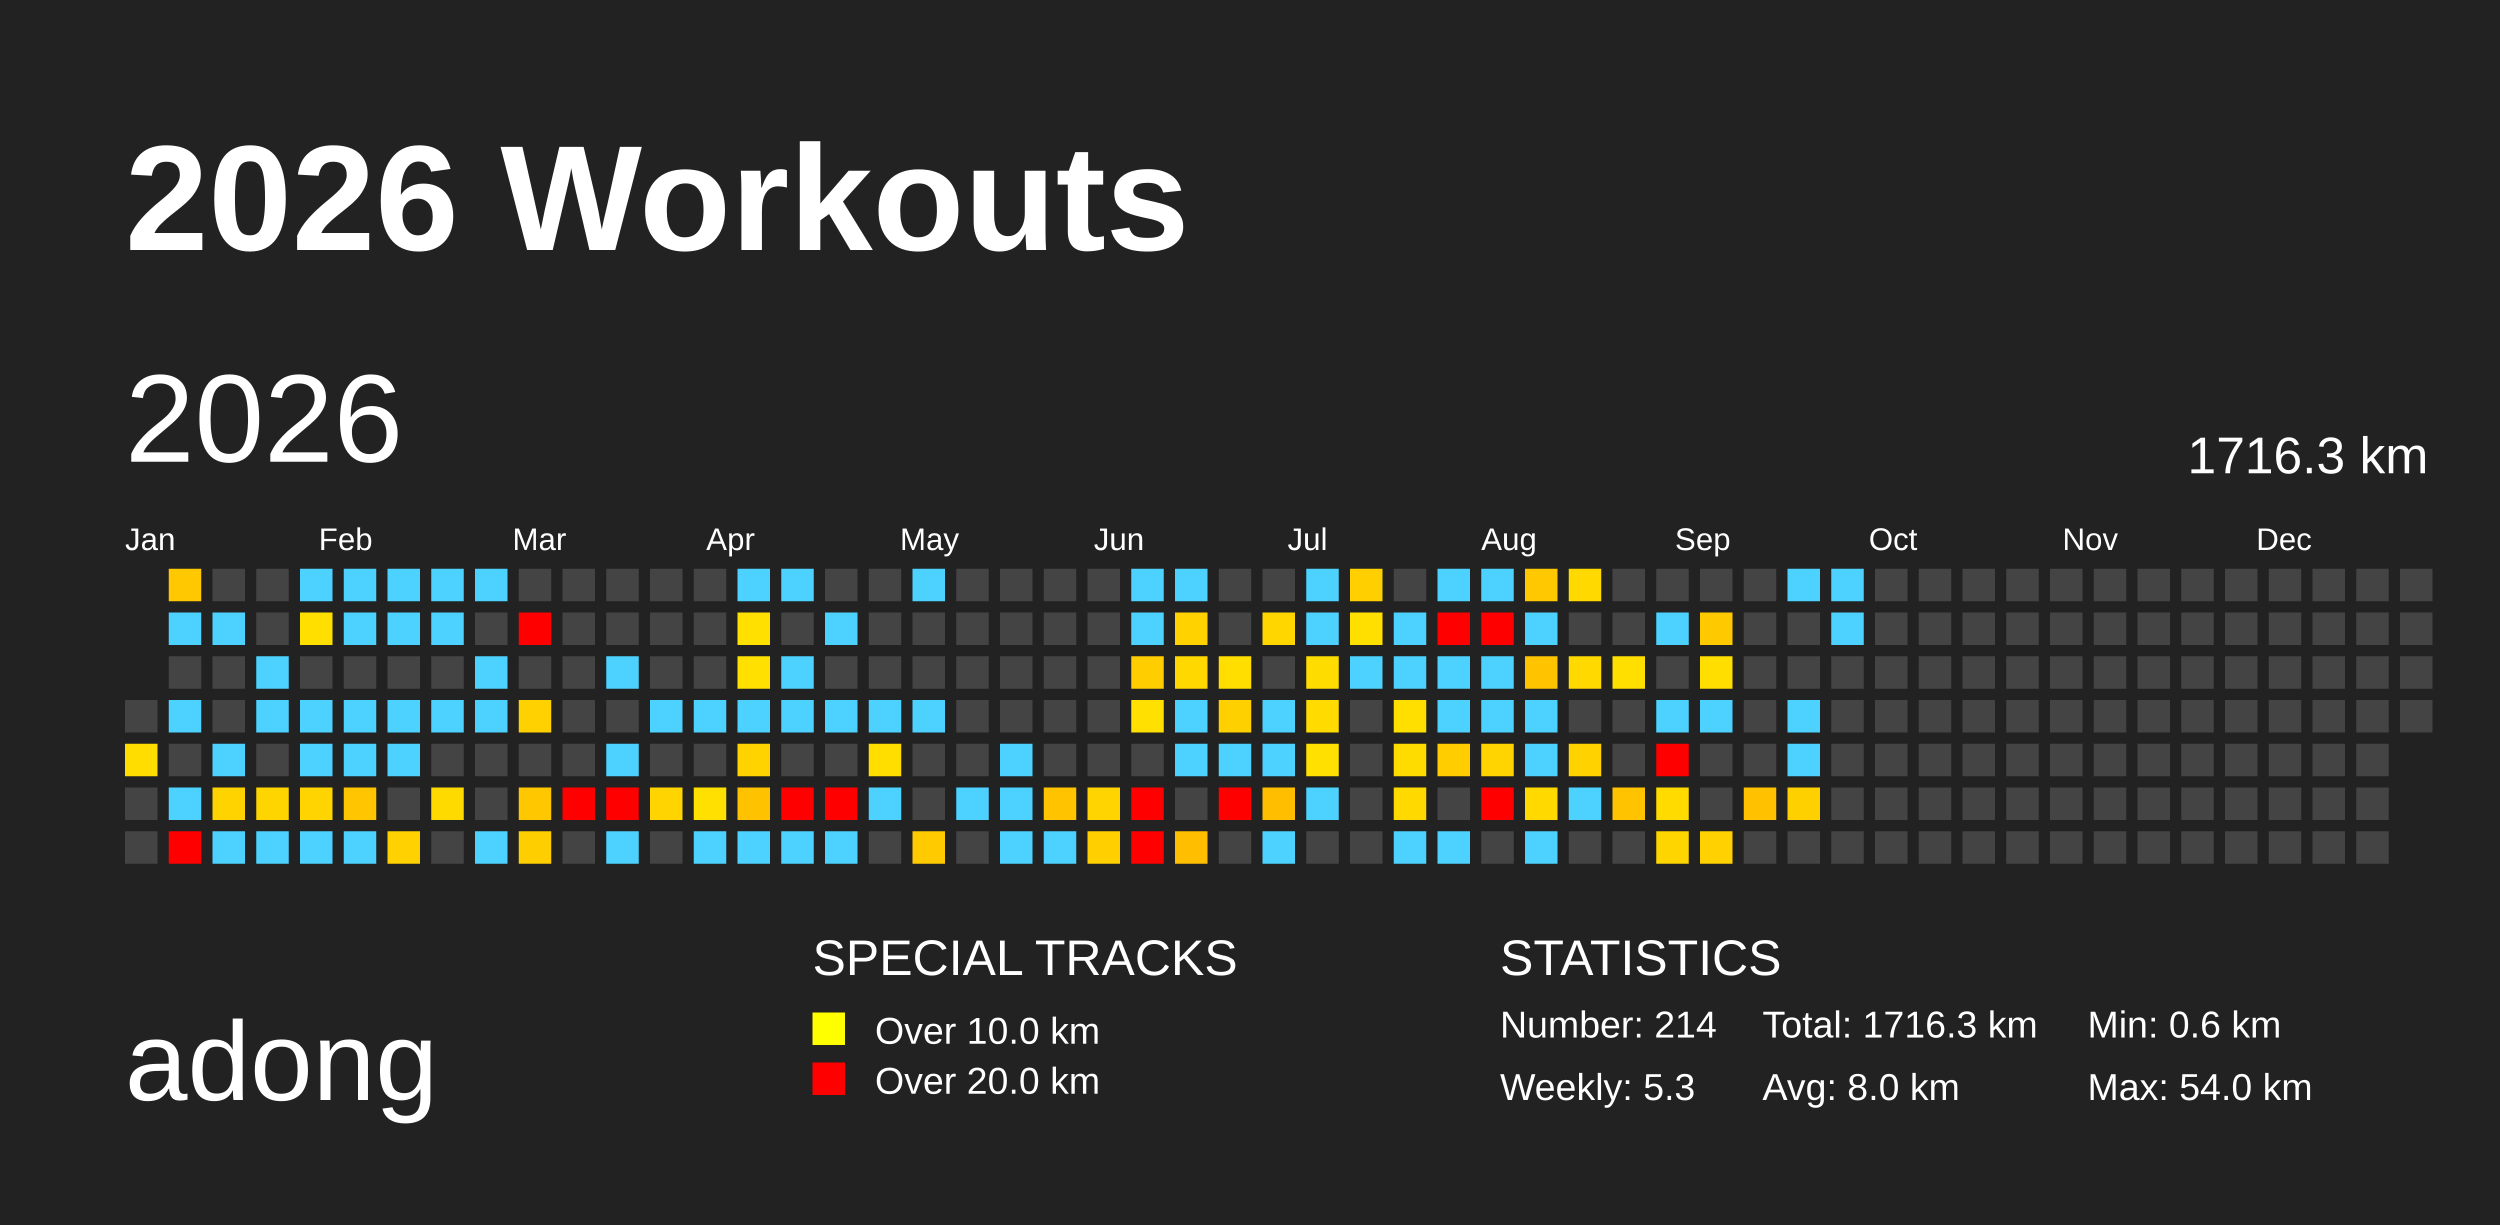
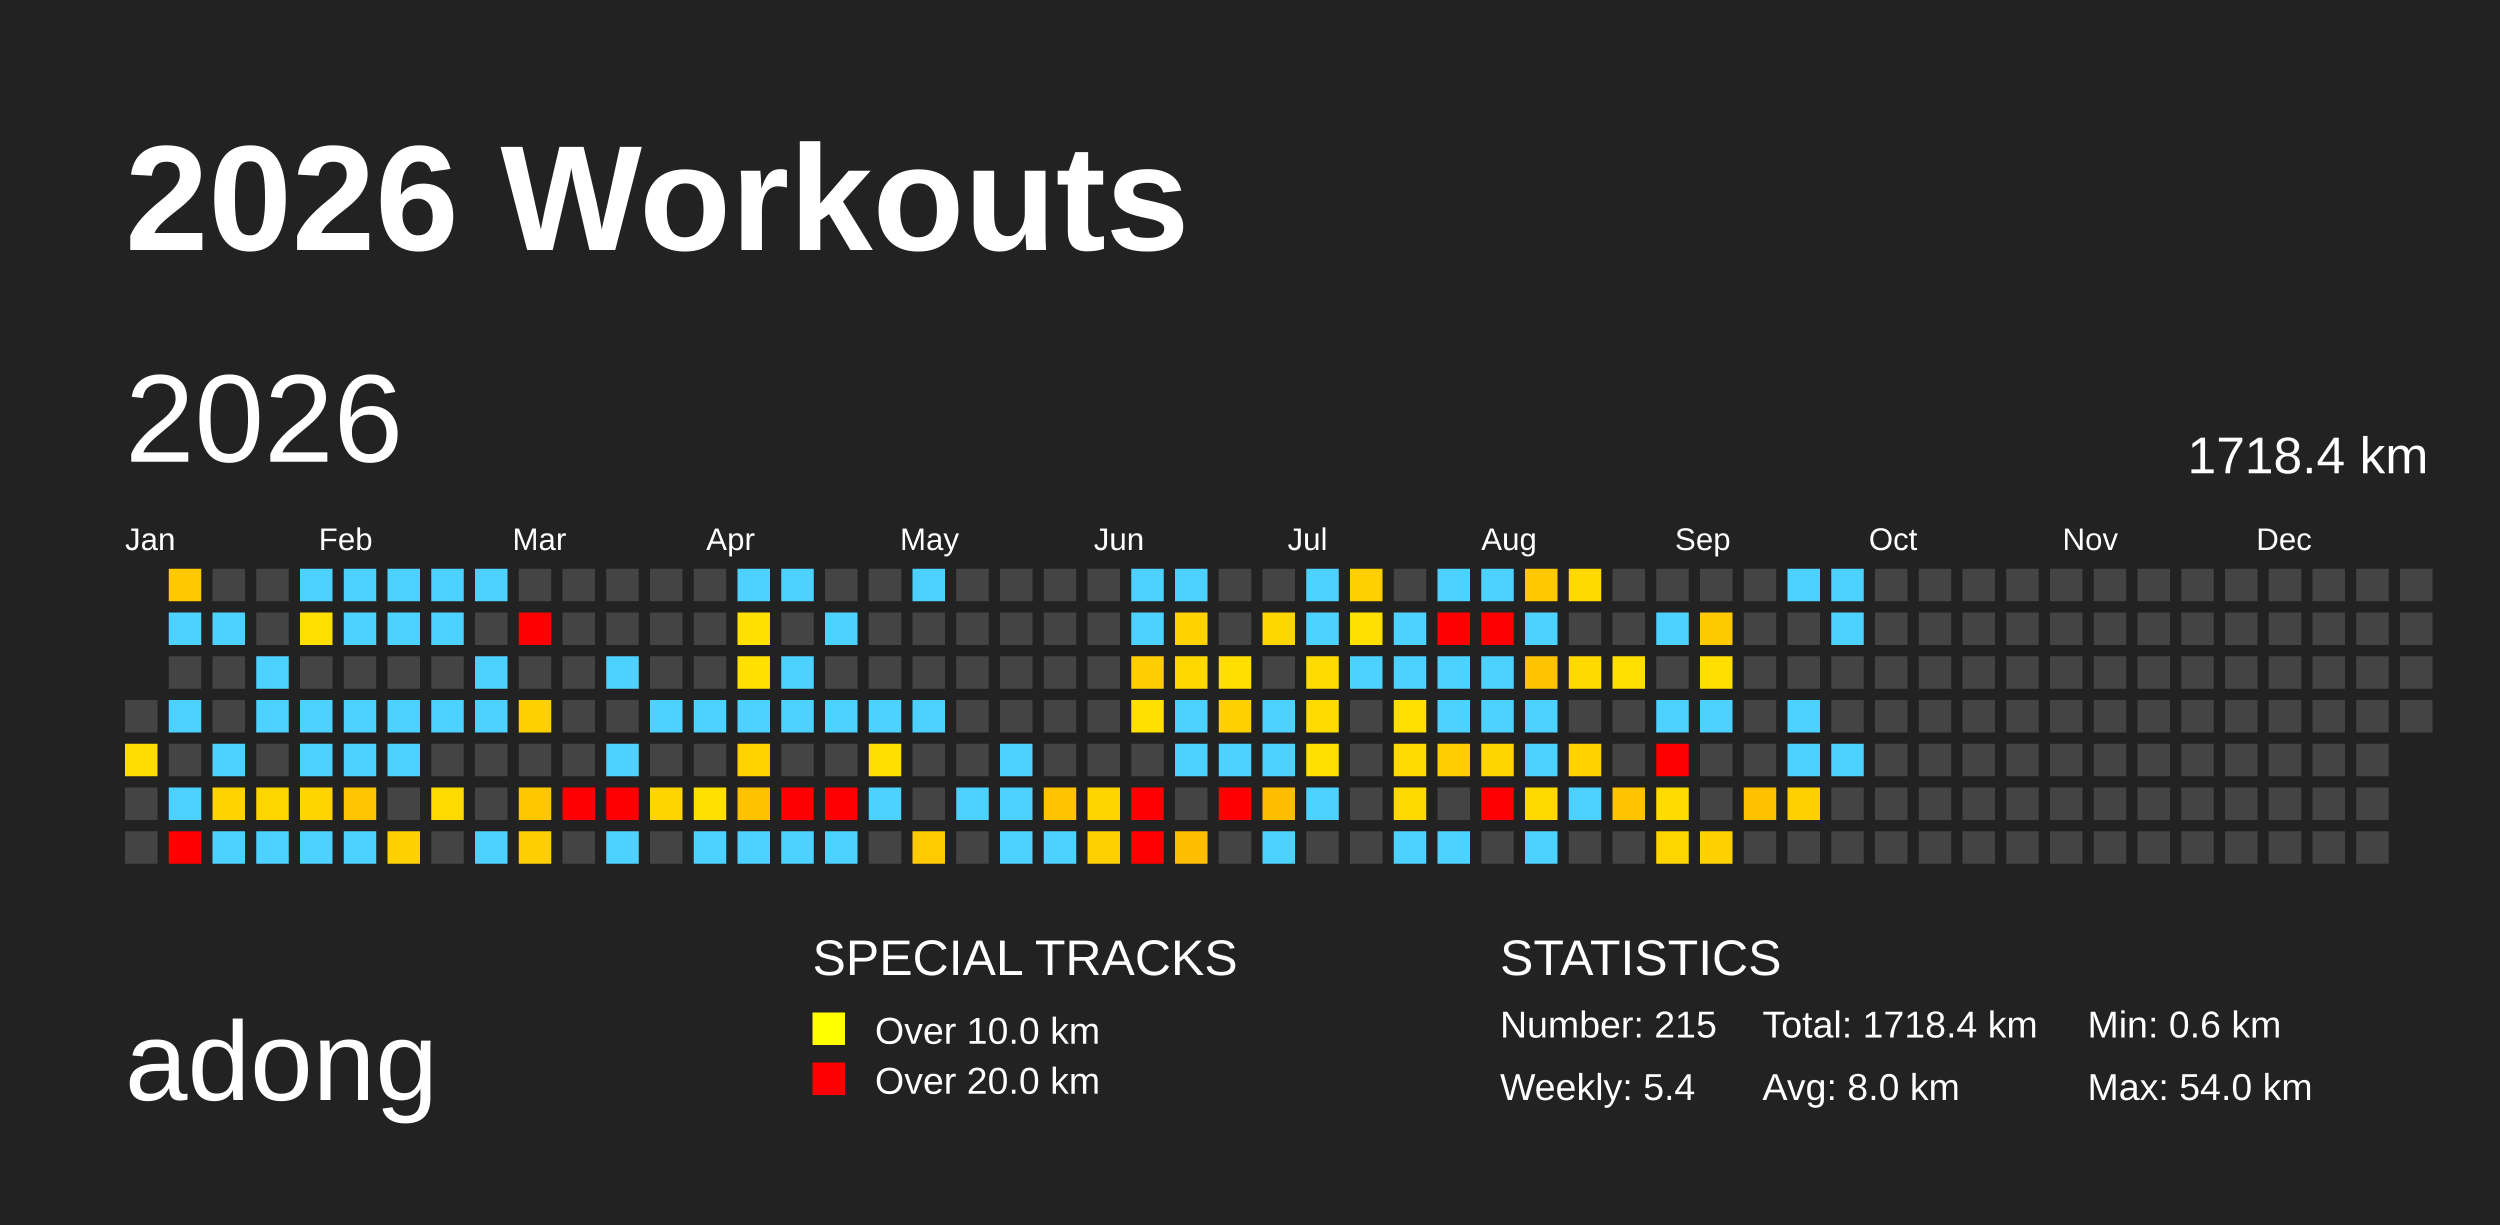
<svg xmlns="http://www.w3.org/2000/svg" baseProfile="full" height="98mm" version="1.1" viewBox="0,0,200,98" width="200mm">
  <defs>
    <pattern height="2" id="indoor-stripe" patternUnits="userSpaceOnUse" width="2">
      <line stroke="white" stroke-opacity="0.45" stroke-width="0.5" x1="0" x2="2" y1="2" y2="0" />
    </pattern>
  </defs>
  <rect fill="#222222" height="98" width="200" x="0" y="0" />
  <text fill="#FFFFFF" style="font-size:12px; font-family:Arial; font-weight:bold;" x="10" y="20">2026 Workouts</text>
  <text fill="#FFFFFF" style="font-size:9px; font-family:Arial" x="10" y="88">adong</text>
  <text fill="#FFFFFF" style="font-size:4px; font-family:Arial" x="65" y="78">SPECIAL TRACKS</text>
  <rect fill="yellow" height="2.6" width="2.6" x="65" y="81" />
  <text fill="#FFFFFF" style="font-size:3px; font-family:Arial" x="70" y="83.5">Over 10.0 km</text>
  <rect fill="red" height="2.6" width="2.6" x="65" y="85" />
  <text fill="#FFFFFF" style="font-size:3px; font-family:Arial" x="70" y="87.5">Over 20.0 km</text>
  <text fill="#FFFFFF" style="font-size:4px; font-family:Arial" x="120" y="78">STATISTICS</text>
-   <text fill="#FFFFFF" style="font-size:3px; font-family:Arial" x="120" y="83">Number: 214</text>
-   <text fill="#FFFFFF" style="font-size:3px; font-family:Arial" x="120" y="88">Weekly: 5.3</text>
-   <text fill="#FFFFFF" style="font-size:3px; font-family:Arial" x="141" y="83">Total: 1716.3 km</text>
+   <text fill="#FFFFFF" style="font-size:3px; font-family:Arial" x="120" y="83">Number: 215</text>
+   <text fill="#FFFFFF" style="font-size:3px; font-family:Arial" x="120" y="88">Weekly: 5.4</text>
+   <text fill="#FFFFFF" style="font-size:3px; font-family:Arial" x="141" y="83">Total: 1718.4 km</text>
  <text fill="#FFFFFF" style="font-size:3px; font-family:Arial" x="141" y="88">Avg: 8.0 km</text>
  <text fill="#FFFFFF" style="font-size:3px; font-family:Arial" x="167" y="83">Min: 0.6 km</text>
  <text fill="#FFFFFF" style="font-size:3px; font-family:Arial" x="167" y="88">Max: 54.0 km</text>
  <text dominant-baseline="hanging" fill="#FFFFFF" style="font-size:10.0px; font-family:Arial;" x="10" y="30">2026</text>
-   <text dominant-baseline="hanging" fill="#FFFFFF" style="font-size:4.125px; font-family:Arial;" x="175" y="35">1716.3 km</text>
+   <text dominant-baseline="hanging" fill="#FFFFFF" style="font-size:4.125px; font-family:Arial;" x="175" y="35">1718.4 km</text>
  <text fill="#FFFFFF" style="font-size:2.5px; font-family:Arial" x="10.0" y="44">Jan</text>
  <text fill="#FFFFFF" style="font-size:2.5px; font-family:Arial" x="25.5" y="44">Feb</text>
  <text fill="#FFFFFF" style="font-size:2.5px; font-family:Arial" x="41.0" y="44">Mar</text>
  <text fill="#FFFFFF" style="font-size:2.5px; font-family:Arial" x="56.5" y="44">Apr</text>
  <text fill="#FFFFFF" style="font-size:2.5px; font-family:Arial" x="72.0" y="44">May</text>
  <text fill="#FFFFFF" style="font-size:2.5px; font-family:Arial" x="87.5" y="44">Jun</text>
  <text fill="#FFFFFF" style="font-size:2.5px; font-family:Arial" x="103.0" y="44">Jul</text>
  <text fill="#FFFFFF" style="font-size:2.5px; font-family:Arial" x="118.5" y="44">Aug</text>
  <text fill="#FFFFFF" style="font-size:2.5px; font-family:Arial" x="134.0" y="44">Sep</text>
  <text fill="#FFFFFF" style="font-size:2.5px; font-family:Arial" x="149.5" y="44">Oct</text>
  <text fill="#FFFFFF" style="font-size:2.5px; font-family:Arial" x="165.0" y="44">Nov</text>
  <text fill="#FFFFFF" style="font-size:2.5px; font-family:Arial" x="180.5" y="44">Dec</text>
  <rect fill="#444444" height="2.6" width="2.6" x="10.0" y="56.0" />
  <rect fill="#ffdd00" height="2.6" width="2.6" x="10.0" y="59.5" />
  <rect fill="#444444" height="2.6" width="2.6" x="10.0" y="63.0" />
  <rect fill="#444444" height="2.6" width="2.6" x="10.0" y="66.5" />
  <rect fill="#ffc800" height="2.6" width="2.6" x="13.5" y="45.5" />
  <rect fill="#4dd2ff" height="2.6" width="2.6" x="13.5" y="49.0" />
  <rect fill="#444444" height="2.6" width="2.6" x="13.5" y="52.5" />
  <rect fill="#4dd2ff" height="2.6" width="2.6" x="13.5" y="56.0" />
  <rect fill="#444444" height="2.6" width="2.6" x="13.5" y="59.5" />
  <rect fill="#4dd2ff" height="2.6" width="2.6" x="13.5" y="63.0" />
  <rect fill="red" height="2.6" width="2.6" x="13.5" y="66.5" />
  <rect fill="#444444" height="2.6" width="2.6" x="17.0" y="45.5" />
  <rect fill="#4dd2ff" height="2.6" width="2.6" x="17.0" y="49.0" />
  <rect fill="#444444" height="2.6" width="2.6" x="17.0" y="52.5" />
  <rect fill="#444444" height="2.6" width="2.6" x="17.0" y="56.0" />
  <rect fill="#4dd2ff" height="2.6" width="2.6" x="17.0" y="59.5" />
  <rect fill="#ffd300" height="2.6" width="2.6" x="17.0" y="63.0" />
  <rect fill="#4dd2ff" height="2.6" width="2.6" x="17.0" y="66.5" />
  <rect fill="#444444" height="2.6" width="2.6" x="20.5" y="45.5" />
  <rect fill="#444444" height="2.6" width="2.6" x="20.5" y="49.0" />
  <rect fill="#4dd2ff" height="2.6" width="2.6" x="20.5" y="52.5" />
  <rect fill="#4dd2ff" height="2.6" width="2.6" x="20.5" y="56.0" />
  <rect fill="#444444" height="2.6" width="2.6" x="20.5" y="59.5" />
  <rect fill="#ffd500" height="2.6" width="2.6" x="20.5" y="63.0" />
  <rect fill="#4dd2ff" height="2.6" width="2.6" x="20.5" y="66.5" />
  <rect fill="#4dd2ff" height="2.6" width="2.6" x="24.0" y="45.5" />
  <rect fill="#ffdf00" height="2.6" width="2.6" x="24.0" y="49.0" />
  <rect fill="#444444" height="2.6" width="2.6" x="24.0" y="52.5" />
  <rect fill="#4dd2ff" height="2.6" width="2.6" x="24.0" y="56.0" />
  <rect fill="#4dd2ff" height="2.6" width="2.6" x="24.0" y="59.5" />
  <rect fill="#ffd400" height="2.6" width="2.6" x="24.0" y="63.0" />
  <rect fill="#4dd2ff" height="2.6" width="2.6" x="24.0" y="66.5" />
  <rect fill="#4dd2ff" height="2.6" width="2.6" x="27.5" y="45.5" />
  <rect fill="#4dd2ff" height="2.6" width="2.6" x="27.5" y="49.0" />
  <rect fill="#444444" height="2.6" width="2.6" x="27.5" y="52.5" />
  <rect fill="#4dd2ff" height="2.6" width="2.6" x="27.5" y="56.0" />
  <rect fill="#4dd2ff" height="2.6" width="2.6" x="27.5" y="59.5" />
  <rect fill="#ffc500" height="2.6" width="2.6" x="27.5" y="63.0" />
  <rect fill="#4dd2ff" height="2.6" width="2.6" x="27.5" y="66.5" />
  <rect fill="#4dd2ff" height="2.6" width="2.6" x="31.0" y="45.5" />
  <rect fill="#4dd2ff" height="2.6" width="2.6" x="31.0" y="49.0" />
  <rect fill="#444444" height="2.6" width="2.6" x="31.0" y="52.5" />
  <rect fill="#4dd2ff" height="2.6" width="2.6" x="31.0" y="56.0" />
  <rect fill="#4dd2ff" height="2.6" width="2.6" x="31.0" y="59.5" />
  <rect fill="#444444" height="2.6" width="2.6" x="31.0" y="63.0" />
  <rect fill="#ffd100" height="2.6" width="2.6" x="31.0" y="66.5" />
  <rect fill="#4dd2ff" height="2.6" width="2.6" x="34.5" y="45.5" />
  <rect fill="#4dd2ff" height="2.6" width="2.6" x="34.5" y="49.0" />
  <rect fill="#444444" height="2.6" width="2.6" x="34.5" y="52.5" />
  <rect fill="#4dd2ff" height="2.6" width="2.6" x="34.5" y="56.0" />
  <rect fill="#444444" height="2.6" width="2.6" x="34.5" y="59.5" />
  <rect fill="#ffda00" height="2.6" width="2.6" x="34.5" y="63.0" />
  <rect fill="#444444" height="2.6" width="2.6" x="34.5" y="66.5" />
  <rect fill="#4dd2ff" height="2.6" width="2.6" x="38.0" y="45.5" />
  <rect fill="#444444" height="2.6" width="2.6" x="38.0" y="49.0" />
  <rect fill="#4dd2ff" height="2.6" width="2.6" x="38.0" y="52.5" />
  <rect fill="#4dd2ff" height="2.6" width="2.6" x="38.0" y="56.0" />
  <rect fill="#444444" height="2.6" width="2.6" x="38.0" y="59.5" />
  <rect fill="#444444" height="2.6" width="2.6" x="38.0" y="63.0" />
  <rect fill="#4dd2ff" height="2.6" width="2.6" x="38.0" y="66.5" />
  <rect fill="#444444" height="2.6" width="2.6" x="41.5" y="45.5" />
  <rect fill="red" height="2.6" width="2.6" x="41.5" y="49.0" />
  <rect fill="#444444" height="2.6" width="2.6" x="41.5" y="52.5" />
  <rect fill="#ffd100" height="2.6" width="2.6" x="41.5" y="56.0" />
  <rect fill="#444444" height="2.6" width="2.6" x="41.5" y="59.5" />
  <rect fill="#ffc700" height="2.6" width="2.6" x="41.5" y="63.0" />
  <rect fill="#ffce00" height="2.6" width="2.6" x="41.5" y="66.5" />
  <rect fill="#444444" height="2.6" width="2.6" x="45.0" y="45.5" />
  <rect fill="#444444" height="2.6" width="2.6" x="45.0" y="49.0" />
  <rect fill="#444444" height="2.6" width="2.6" x="45.0" y="52.5" />
  <rect fill="#444444" height="2.6" width="2.6" x="45.0" y="56.0" />
  <rect fill="#444444" height="2.6" width="2.6" x="45.0" y="59.5" />
  <rect fill="red" height="2.6" width="2.6" x="45.0" y="63.0" />
  <rect fill="#444444" height="2.6" width="2.6" x="45.0" y="66.5" />
  <rect fill="#444444" height="2.6" width="2.6" x="48.5" y="45.5" />
  <rect fill="#444444" height="2.6" width="2.6" x="48.5" y="49.0" />
  <rect fill="#4dd2ff" height="2.6" width="2.6" x="48.5" y="52.5" />
  <rect fill="#444444" height="2.6" width="2.6" x="48.5" y="56.0" />
  <rect fill="#4dd2ff" height="2.6" width="2.6" x="48.5" y="59.5" />
  <rect fill="red" height="2.6" width="2.6" x="48.5" y="63.0" />
  <rect fill="#4dd2ff" height="2.6" width="2.6" x="48.5" y="66.5" />
  <rect fill="#444444" height="2.6" width="2.6" x="52.0" y="45.5" />
  <rect fill="#444444" height="2.6" width="2.6" x="52.0" y="49.0" />
  <rect fill="#444444" height="2.6" width="2.6" x="52.0" y="52.5" />
  <rect fill="#4dd2ff" height="2.6" width="2.6" x="52.0" y="56.0" />
  <rect fill="#444444" height="2.6" width="2.6" x="52.0" y="59.5" />
  <rect fill="#ffd400" height="2.6" width="2.6" x="52.0" y="63.0" />
  <rect fill="#444444" height="2.6" width="2.6" x="52.0" y="66.5" />
  <rect fill="#444444" height="2.6" width="2.6" x="55.5" y="45.5" />
  <rect fill="#444444" height="2.6" width="2.6" x="55.5" y="49.0" />
  <rect fill="#444444" height="2.6" width="2.6" x="55.5" y="52.5" />
  <rect fill="#4dd2ff" height="2.6" width="2.6" x="55.5" y="56.0" />
  <rect fill="#444444" height="2.6" width="2.6" x="55.5" y="59.5" />
  <rect fill="#ffe000" height="2.6" width="2.6" x="55.5" y="63.0" />
  <rect fill="#4dd2ff" height="2.6" width="2.6" x="55.5" y="66.5" />
  <rect fill="#4dd2ff" height="2.6" width="2.6" x="59.0" y="45.5" />
  <rect fill="#ffe000" height="2.6" width="2.6" x="59.0" y="49.0" />
  <rect fill="#ffe000" height="2.6" width="2.6" x="59.0" y="52.5" />
  <rect fill="#4dd2ff" height="2.6" width="2.6" x="59.0" y="56.0" />
  <rect fill="#ffd300" height="2.6" width="2.6" x="59.0" y="59.5" />
  <rect fill="#ffc200" height="2.6" width="2.6" x="59.0" y="63.0" />
  <rect fill="#4dd2ff" height="2.6" width="2.6" x="59.0" y="66.5" />
  <rect fill="#4dd2ff" height="2.6" width="2.6" x="62.5" y="45.5" />
  <rect fill="#444444" height="2.6" width="2.6" x="62.5" y="49.0" />
  <rect fill="#4dd2ff" height="2.6" width="2.6" x="62.5" y="52.5" />
  <rect fill="#4dd2ff" height="2.6" width="2.6" x="62.5" y="56.0" />
  <rect fill="#444444" height="2.6" width="2.6" x="62.5" y="59.5" />
  <rect fill="red" height="2.6" width="2.6" x="62.5" y="63.0" />
  <rect fill="#4dd2ff" height="2.6" width="2.6" x="62.5" y="66.5" />
  <rect fill="#444444" height="2.6" width="2.6" x="66.0" y="45.5" />
  <rect fill="#4dd2ff" height="2.6" width="2.6" x="66.0" y="49.0" />
  <rect fill="#444444" height="2.6" width="2.6" x="66.0" y="52.5" />
  <rect fill="#4dd2ff" height="2.6" width="2.6" x="66.0" y="56.0" />
  <rect fill="#444444" height="2.6" width="2.6" x="66.0" y="59.5" />
  <rect fill="red" height="2.6" width="2.6" x="66.0" y="63.0" />
  <rect fill="#4dd2ff" height="2.6" width="2.6" x="66.0" y="66.5" />
  <rect fill="#444444" height="2.6" width="2.6" x="69.5" y="45.5" />
  <rect fill="#444444" height="2.6" width="2.6" x="69.5" y="49.0" />
  <rect fill="#444444" height="2.6" width="2.6" x="69.5" y="52.5" />
  <rect fill="#4dd2ff" height="2.6" width="2.6" x="69.5" y="56.0" />
  <rect fill="#ffde00" height="2.6" width="2.6" x="69.5" y="59.5" />
  <rect fill="#4dd2ff" height="2.6" width="2.6" x="69.5" y="63.0" />
  <rect fill="#444444" height="2.6" width="2.6" x="69.5" y="66.5" />
  <rect fill="#4dd2ff" height="2.6" width="2.6" x="73.0" y="45.5" />
  <rect fill="#444444" height="2.6" width="2.6" x="73.0" y="49.0" />
  <rect fill="#444444" height="2.6" width="2.6" x="73.0" y="52.5" />
  <rect fill="#4dd2ff" height="2.6" width="2.6" x="73.0" y="56.0" />
  <rect fill="#444444" height="2.6" width="2.6" x="73.0" y="59.5" />
  <rect fill="#444444" height="2.6" width="2.6" x="73.0" y="63.0" />
  <rect fill="#ffcb00" height="2.6" width="2.6" x="73.0" y="66.5" />
  <rect fill="#444444" height="2.6" width="2.6" x="76.5" y="45.5" />
  <rect fill="#444444" height="2.6" width="2.6" x="76.5" y="49.0" />
  <rect fill="#444444" height="2.6" width="2.6" x="76.5" y="52.5" />
  <rect fill="#444444" height="2.6" width="2.6" x="76.5" y="56.0" />
  <rect fill="#444444" height="2.6" width="2.6" x="76.5" y="59.5" />
  <rect fill="#4dd2ff" height="2.6" width="2.6" x="76.5" y="63.0" />
  <rect fill="#444444" height="2.6" width="2.6" x="76.5" y="66.5" />
  <rect fill="#444444" height="2.6" width="2.6" x="80.0" y="45.5" />
  <rect fill="#444444" height="2.6" width="2.6" x="80.0" y="49.0" />
  <rect fill="#444444" height="2.6" width="2.6" x="80.0" y="52.5" />
  <rect fill="#444444" height="2.6" width="2.6" x="80.0" y="56.0" />
  <rect fill="#4dd2ff" height="2.6" width="2.6" x="80.0" y="59.5" />
  <rect fill="#4dd2ff" height="2.6" width="2.6" x="80.0" y="63.0" />
  <rect fill="#4dd2ff" height="2.6" width="2.6" x="80.0" y="66.5" />
  <rect fill="#444444" height="2.6" width="2.6" x="83.5" y="45.5" />
  <rect fill="#444444" height="2.6" width="2.6" x="83.5" y="49.0" />
  <rect fill="#444444" height="2.6" width="2.6" x="83.5" y="52.5" />
  <rect fill="#444444" height="2.6" width="2.6" x="83.5" y="56.0" />
  <rect fill="#444444" height="2.6" width="2.6" x="83.5" y="59.5" />
  <rect fill="#ffc300" height="2.6" width="2.6" x="83.5" y="63.0" />
  <rect fill="#4dd2ff" height="2.6" width="2.6" x="83.5" y="66.5" />
  <rect fill="#444444" height="2.6" width="2.6" x="87.0" y="45.5" />
  <rect fill="#444444" height="2.6" width="2.6" x="87.0" y="49.0" />
  <rect fill="#444444" height="2.6" width="2.6" x="87.0" y="52.5" />
  <rect fill="#444444" height="2.6" width="2.6" x="87.0" y="56.0" />
  <rect fill="#444444" height="2.6" width="2.6" x="87.0" y="59.5" />
  <rect fill="#ffd400" height="2.6" width="2.6" x="87.0" y="63.0" />
  <rect fill="#ffcf00" height="2.6" width="2.6" x="87.0" y="66.5" />
  <rect fill="#4dd2ff" height="2.6" width="2.6" x="90.5" y="45.5" />
  <rect fill="#4dd2ff" height="2.6" width="2.6" x="90.5" y="49.0" />
  <rect fill="#ffcd00" height="2.6" width="2.6" x="90.5" y="52.5" />
  <rect fill="#ffe000" height="2.6" width="2.6" x="90.5" y="56.0" />
  <rect fill="#444444" height="2.6" width="2.6" x="90.5" y="59.5" />
  <rect fill="red" height="2.6" width="2.6" x="90.5" y="63.0" />
  <rect fill="red" height="2.6" width="2.6" x="90.5" y="66.5" />
  <rect fill="#4dd2ff" height="2.6" width="2.6" x="94.0" y="45.5" />
  <rect fill="#ffd200" height="2.6" width="2.6" x="94.0" y="49.0" />
  <rect fill="#ffd800" height="2.6" width="2.6" x="94.0" y="52.5" />
  <rect fill="#4dd2ff" height="2.6" width="2.6" x="94.0" y="56.0" />
  <rect fill="#4dd2ff" height="2.6" width="2.6" x="94.0" y="59.5" />
  <rect fill="#444444" height="2.6" width="2.6" x="94.0" y="63.0" />
  <rect fill="#ffbf00" height="2.6" width="2.6" x="94.0" y="66.5" />
  <rect fill="#444444" height="2.6" width="2.6" x="97.5" y="45.5" />
  <rect fill="#444444" height="2.6" width="2.6" x="97.5" y="49.0" />
  <rect fill="#ffde00" height="2.6" width="2.6" x="97.5" y="52.5" />
  <rect fill="#ffd000" height="2.6" width="2.6" x="97.5" y="56.0" />
  <rect fill="#4dd2ff" height="2.6" width="2.6" x="97.5" y="59.5" />
  <rect fill="red" height="2.6" width="2.6" x="97.5" y="63.0" />
  <rect fill="#444444" height="2.6" width="2.6" x="97.5" y="66.5" />
  <rect fill="#444444" height="2.6" width="2.6" x="101.0" y="45.5" />
  <rect fill="#ffd600" height="2.6" width="2.6" x="101.0" y="49.0" />
  <rect fill="#444444" height="2.6" width="2.6" x="101.0" y="52.5" />
  <rect fill="#4dd2ff" height="2.6" width="2.6" x="101.0" y="56.0" />
  <rect fill="#4dd2ff" height="2.6" width="2.6" x="101.0" y="59.5" />
  <rect fill="#ffbf00" height="2.6" width="2.6" x="101.0" y="63.0" />
  <rect fill="#4dd2ff" height="2.6" width="2.6" x="101.0" y="66.5" />
  <rect fill="#4dd2ff" height="2.6" width="2.6" x="104.5" y="45.5" />
  <rect fill="#4dd2ff" height="2.6" width="2.6" x="104.5" y="49.0" />
  <rect fill="#ffdc00" height="2.6" width="2.6" x="104.5" y="52.5" />
  <rect fill="#ffdb00" height="2.6" width="2.6" x="104.5" y="56.0" />
  <rect fill="#ffe000" height="2.6" width="2.6" x="104.5" y="59.5" />
  <rect fill="#4dd2ff" height="2.6" width="2.6" x="104.5" y="63.0" />
  <rect fill="#444444" height="2.6" width="2.6" x="104.5" y="66.5" />
  <rect fill="#ffcf00" height="2.6" width="2.6" x="108.0" y="45.5" />
  <rect fill="#ffdf00" height="2.6" width="2.6" x="108.0" y="49.0" />
  <rect fill="#4dd2ff" height="2.6" width="2.6" x="108.0" y="52.5" />
  <rect fill="#444444" height="2.6" width="2.6" x="108.0" y="56.0" />
  <rect fill="#444444" height="2.6" width="2.6" x="108.0" y="59.5" />
  <rect fill="#444444" height="2.6" width="2.6" x="108.0" y="63.0" />
  <rect fill="#444444" height="2.6" width="2.6" x="108.0" y="66.5" />
  <rect fill="#444444" height="2.6" width="2.6" x="111.5" y="45.5" />
  <rect fill="#4dd2ff" height="2.6" width="2.6" x="111.5" y="49.0" />
  <rect fill="#4dd2ff" height="2.6" width="2.6" x="111.5" y="52.5" />
  <rect fill="#ffdf00" height="2.6" width="2.6" x="111.5" y="56.0" />
  <rect fill="#ffdc00" height="2.6" width="2.6" x="111.5" y="59.5" />
  <rect fill="#ffd900" height="2.6" width="2.6" x="111.5" y="63.0" />
  <rect fill="#4dd2ff" height="2.6" width="2.6" x="111.5" y="66.5" />
  <rect fill="#4dd2ff" height="2.6" width="2.6" x="115.0" y="45.5" />
  <rect fill="red" height="2.6" width="2.6" x="115.0" y="49.0" />
  <rect fill="#4dd2ff" height="2.6" width="2.6" x="115.0" y="52.5" />
  <rect fill="#4dd2ff" height="2.6" width="2.6" x="115.0" y="56.0" />
  <rect fill="#ffcd00" height="2.6" width="2.6" x="115.0" y="59.5" />
  <rect fill="#444444" height="2.6" width="2.6" x="115.0" y="63.0" />
  <rect fill="#4dd2ff" height="2.6" width="2.6" x="115.0" y="66.5" />
  <rect fill="#4dd2ff" height="2.6" width="2.6" x="118.5" y="45.5" />
  <rect fill="red" height="2.6" width="2.6" x="118.5" y="49.0" />
  <rect fill="#4dd2ff" height="2.6" width="2.6" x="118.5" y="52.5" />
  <rect fill="#4dd2ff" height="2.6" width="2.6" x="118.5" y="56.0" />
  <rect fill="#ffd400" height="2.6" width="2.6" x="118.5" y="59.5" />
  <rect fill="red" height="2.6" width="2.6" x="118.5" y="63.0" />
  <rect fill="#444444" height="2.6" width="2.6" x="118.5" y="66.5" />
  <rect fill="#ffc800" height="2.6" width="2.6" x="122.0" y="45.5" />
  <rect fill="#4dd2ff" height="2.6" width="2.6" x="122.0" y="49.0" />
  <rect fill="#ffc300" height="2.6" width="2.6" x="122.0" y="52.5" />
  <rect fill="#4dd2ff" height="2.6" width="2.6" x="122.0" y="56.0" />
  <rect fill="#4dd2ff" height="2.6" width="2.6" x="122.0" y="59.5" />
  <rect fill="#ffd900" height="2.6" width="2.6" x="122.0" y="63.0" />
  <rect fill="#4dd2ff" height="2.6" width="2.6" x="122.0" y="66.5" />
  <rect fill="#ffd900" height="2.6" width="2.6" x="125.5" y="45.5" />
  <rect fill="#444444" height="2.6" width="2.6" x="125.5" y="49.0" />
  <rect fill="#ffd900" height="2.6" width="2.6" x="125.5" y="52.5" />
  <rect fill="#444444" height="2.6" width="2.6" x="125.5" y="56.0" />
  <rect fill="#ffd200" height="2.6" width="2.6" x="125.5" y="59.5" />
  <rect fill="#4dd2ff" height="2.6" width="2.6" x="125.5" y="63.0" />
  <rect fill="#444444" height="2.6" width="2.6" x="125.5" y="66.5" />
  <rect fill="#444444" height="2.6" width="2.6" x="129.0" y="45.5" />
  <rect fill="#444444" height="2.6" width="2.6" x="129.0" y="49.0" />
  <rect fill="#ffdf00" height="2.6" width="2.6" x="129.0" y="52.5" />
  <rect fill="#444444" height="2.6" width="2.6" x="129.0" y="56.0" />
  <rect fill="#444444" height="2.6" width="2.6" x="129.0" y="59.5" />
  <rect fill="#ffc300" height="2.6" width="2.6" x="129.0" y="63.0" />
  <rect fill="#444444" height="2.6" width="2.6" x="129.0" y="66.5" />
  <rect fill="#444444" height="2.6" width="2.6" x="132.5" y="45.5" />
  <rect fill="#4dd2ff" height="2.6" width="2.6" x="132.5" y="49.0" />
  <rect fill="#444444" height="2.6" width="2.6" x="132.5" y="52.5" />
  <rect fill="#4dd2ff" height="2.6" width="2.6" x="132.5" y="56.0" />
  <rect fill="red" height="2.6" width="2.6" x="132.5" y="59.5" />
  <rect fill="#ffdb00" height="2.6" width="2.6" x="132.5" y="63.0" />
  <rect fill="#ffd500" height="2.6" width="2.6" x="132.5" y="66.5" />
  <rect fill="#444444" height="2.6" width="2.6" x="136.0" y="45.5" />
  <rect fill="#ffc900" height="2.6" width="2.6" x="136.0" y="49.0" />
  <rect fill="#ffde00" height="2.6" width="2.6" x="136.0" y="52.5" />
  <rect fill="#4dd2ff" height="2.6" width="2.6" x="136.0" y="56.0" />
  <rect fill="#444444" height="2.6" width="2.6" x="136.0" y="59.5" />
  <rect fill="#444444" height="2.6" width="2.6" x="136.0" y="63.0" />
  <rect fill="#ffd100" height="2.6" width="2.6" x="136.0" y="66.5" />
  <rect fill="#444444" height="2.6" width="2.6" x="139.5" y="45.5" />
  <rect fill="#444444" height="2.6" width="2.6" x="139.5" y="49.0" />
  <rect fill="#444444" height="2.6" width="2.6" x="139.5" y="52.5" />
  <rect fill="#444444" height="2.6" width="2.6" x="139.5" y="56.0" />
  <rect fill="#444444" height="2.6" width="2.6" x="139.5" y="59.5" />
  <rect fill="#ffc100" height="2.6" width="2.6" x="139.5" y="63.0" />
  <rect fill="#444444" height="2.6" width="2.6" x="139.5" y="66.5" />
  <rect fill="#4dd2ff" height="2.6" width="2.6" x="143.0" y="45.5" />
  <rect fill="#444444" height="2.6" width="2.6" x="143.0" y="49.0" />
  <rect fill="#444444" height="2.6" width="2.6" x="143.0" y="52.5" />
  <rect fill="#4dd2ff" height="2.6" width="2.6" x="143.0" y="56.0" />
  <rect fill="#4dd2ff" height="2.6" width="2.6" x="143.0" y="59.5" />
  <rect fill="#ffd000" height="2.6" width="2.6" x="143.0" y="63.0" />
  <rect fill="#444444" height="2.6" width="2.6" x="143.0" y="66.5" />
  <rect fill="#4dd2ff" height="2.6" width="2.6" x="146.5" y="45.5" />
  <rect fill="#4dd2ff" height="2.6" width="2.6" x="146.5" y="49.0" />
  <rect fill="#444444" height="2.6" width="2.6" x="146.5" y="52.5" />
  <rect fill="#444444" height="2.6" width="2.6" x="146.5" y="56.0" />
-   <rect fill="#444444" height="2.6" width="2.6" x="146.5" y="59.5" />
+   <rect fill="#4dd2ff" height="2.6" width="2.6" x="146.5" y="59.5" />
  <rect fill="#444444" height="2.6" width="2.6" x="146.5" y="63.0" />
  <rect fill="#444444" height="2.6" width="2.6" x="146.5" y="66.5" />
  <rect fill="#444444" height="2.6" width="2.6" x="150.0" y="45.5" />
  <rect fill="#444444" height="2.6" width="2.6" x="150.0" y="49.0" />
  <rect fill="#444444" height="2.6" width="2.6" x="150.0" y="52.5" />
  <rect fill="#444444" height="2.6" width="2.6" x="150.0" y="56.0" />
  <rect fill="#444444" height="2.6" width="2.6" x="150.0" y="59.5" />
  <rect fill="#444444" height="2.6" width="2.6" x="150.0" y="63.0" />
  <rect fill="#444444" height="2.6" width="2.6" x="150.0" y="66.5" />
  <rect fill="#444444" height="2.6" width="2.6" x="153.5" y="45.5" />
  <rect fill="#444444" height="2.6" width="2.6" x="153.5" y="49.0" />
  <rect fill="#444444" height="2.6" width="2.6" x="153.5" y="52.5" />
  <rect fill="#444444" height="2.6" width="2.6" x="153.5" y="56.0" />
  <rect fill="#444444" height="2.6" width="2.6" x="153.5" y="59.5" />
  <rect fill="#444444" height="2.6" width="2.6" x="153.5" y="63.0" />
  <rect fill="#444444" height="2.6" width="2.6" x="153.5" y="66.5" />
  <rect fill="#444444" height="2.6" width="2.6" x="157.0" y="45.5" />
  <rect fill="#444444" height="2.6" width="2.6" x="157.0" y="49.0" />
  <rect fill="#444444" height="2.6" width="2.6" x="157.0" y="52.5" />
  <rect fill="#444444" height="2.6" width="2.6" x="157.0" y="56.0" />
  <rect fill="#444444" height="2.6" width="2.6" x="157.0" y="59.5" />
  <rect fill="#444444" height="2.6" width="2.6" x="157.0" y="63.0" />
  <rect fill="#444444" height="2.6" width="2.6" x="157.0" y="66.5" />
  <rect fill="#444444" height="2.6" width="2.6" x="160.5" y="45.5" />
  <rect fill="#444444" height="2.6" width="2.6" x="160.5" y="49.0" />
  <rect fill="#444444" height="2.6" width="2.6" x="160.5" y="52.5" />
  <rect fill="#444444" height="2.6" width="2.6" x="160.5" y="56.0" />
  <rect fill="#444444" height="2.6" width="2.6" x="160.5" y="59.5" />
  <rect fill="#444444" height="2.6" width="2.6" x="160.5" y="63.0" />
  <rect fill="#444444" height="2.6" width="2.6" x="160.5" y="66.5" />
  <rect fill="#444444" height="2.6" width="2.6" x="164.0" y="45.5" />
  <rect fill="#444444" height="2.6" width="2.6" x="164.0" y="49.0" />
  <rect fill="#444444" height="2.6" width="2.6" x="164.0" y="52.5" />
  <rect fill="#444444" height="2.6" width="2.6" x="164.0" y="56.0" />
  <rect fill="#444444" height="2.6" width="2.6" x="164.0" y="59.5" />
  <rect fill="#444444" height="2.6" width="2.6" x="164.0" y="63.0" />
  <rect fill="#444444" height="2.6" width="2.6" x="164.0" y="66.5" />
  <rect fill="#444444" height="2.6" width="2.6" x="167.5" y="45.5" />
  <rect fill="#444444" height="2.6" width="2.6" x="167.5" y="49.0" />
  <rect fill="#444444" height="2.6" width="2.6" x="167.5" y="52.5" />
  <rect fill="#444444" height="2.6" width="2.6" x="167.5" y="56.0" />
  <rect fill="#444444" height="2.6" width="2.6" x="167.5" y="59.5" />
  <rect fill="#444444" height="2.6" width="2.6" x="167.5" y="63.0" />
  <rect fill="#444444" height="2.6" width="2.6" x="167.5" y="66.5" />
  <rect fill="#444444" height="2.6" width="2.6" x="171.0" y="45.5" />
  <rect fill="#444444" height="2.6" width="2.6" x="171.0" y="49.0" />
  <rect fill="#444444" height="2.6" width="2.6" x="171.0" y="52.5" />
  <rect fill="#444444" height="2.6" width="2.6" x="171.0" y="56.0" />
  <rect fill="#444444" height="2.6" width="2.6" x="171.0" y="59.5" />
  <rect fill="#444444" height="2.6" width="2.6" x="171.0" y="63.0" />
  <rect fill="#444444" height="2.6" width="2.6" x="171.0" y="66.5" />
  <rect fill="#444444" height="2.6" width="2.6" x="174.5" y="45.5" />
  <rect fill="#444444" height="2.6" width="2.6" x="174.5" y="49.0" />
  <rect fill="#444444" height="2.6" width="2.6" x="174.5" y="52.5" />
  <rect fill="#444444" height="2.6" width="2.6" x="174.5" y="56.0" />
  <rect fill="#444444" height="2.6" width="2.6" x="174.5" y="59.5" />
  <rect fill="#444444" height="2.6" width="2.6" x="174.5" y="63.0" />
  <rect fill="#444444" height="2.6" width="2.6" x="174.5" y="66.5" />
  <rect fill="#444444" height="2.6" width="2.6" x="178.0" y="45.5" />
  <rect fill="#444444" height="2.6" width="2.6" x="178.0" y="49.0" />
  <rect fill="#444444" height="2.6" width="2.6" x="178.0" y="52.5" />
  <rect fill="#444444" height="2.6" width="2.6" x="178.0" y="56.0" />
  <rect fill="#444444" height="2.6" width="2.6" x="178.0" y="59.5" />
  <rect fill="#444444" height="2.6" width="2.6" x="178.0" y="63.0" />
  <rect fill="#444444" height="2.6" width="2.6" x="178.0" y="66.5" />
  <rect fill="#444444" height="2.6" width="2.6" x="181.5" y="45.5" />
  <rect fill="#444444" height="2.6" width="2.6" x="181.5" y="49.0" />
  <rect fill="#444444" height="2.6" width="2.6" x="181.5" y="52.5" />
  <rect fill="#444444" height="2.6" width="2.6" x="181.5" y="56.0" />
  <rect fill="#444444" height="2.6" width="2.6" x="181.5" y="59.5" />
  <rect fill="#444444" height="2.6" width="2.6" x="181.5" y="63.0" />
  <rect fill="#444444" height="2.6" width="2.6" x="181.5" y="66.5" />
  <rect fill="#444444" height="2.6" width="2.6" x="185.0" y="45.5" />
  <rect fill="#444444" height="2.6" width="2.6" x="185.0" y="49.0" />
  <rect fill="#444444" height="2.6" width="2.6" x="185.0" y="52.5" />
  <rect fill="#444444" height="2.6" width="2.6" x="185.0" y="56.0" />
  <rect fill="#444444" height="2.6" width="2.6" x="185.0" y="59.5" />
  <rect fill="#444444" height="2.6" width="2.6" x="185.0" y="63.0" />
  <rect fill="#444444" height="2.6" width="2.6" x="185.0" y="66.5" />
  <rect fill="#444444" height="2.6" width="2.6" x="188.5" y="45.5" />
  <rect fill="#444444" height="2.6" width="2.6" x="188.5" y="49.0" />
  <rect fill="#444444" height="2.6" width="2.6" x="188.5" y="52.5" />
  <rect fill="#444444" height="2.6" width="2.6" x="188.5" y="56.0" />
  <rect fill="#444444" height="2.6" width="2.6" x="188.5" y="59.5" />
  <rect fill="#444444" height="2.6" width="2.6" x="188.5" y="63.0" />
  <rect fill="#444444" height="2.6" width="2.6" x="188.5" y="66.5" />
  <rect fill="#444444" height="2.6" width="2.6" x="192.0" y="45.5" />
  <rect fill="#444444" height="2.6" width="2.6" x="192.0" y="49.0" />
  <rect fill="#444444" height="2.6" width="2.6" x="192.0" y="52.5" />
  <rect fill="#444444" height="2.6" width="2.6" x="192.0" y="56.0" />
</svg>
